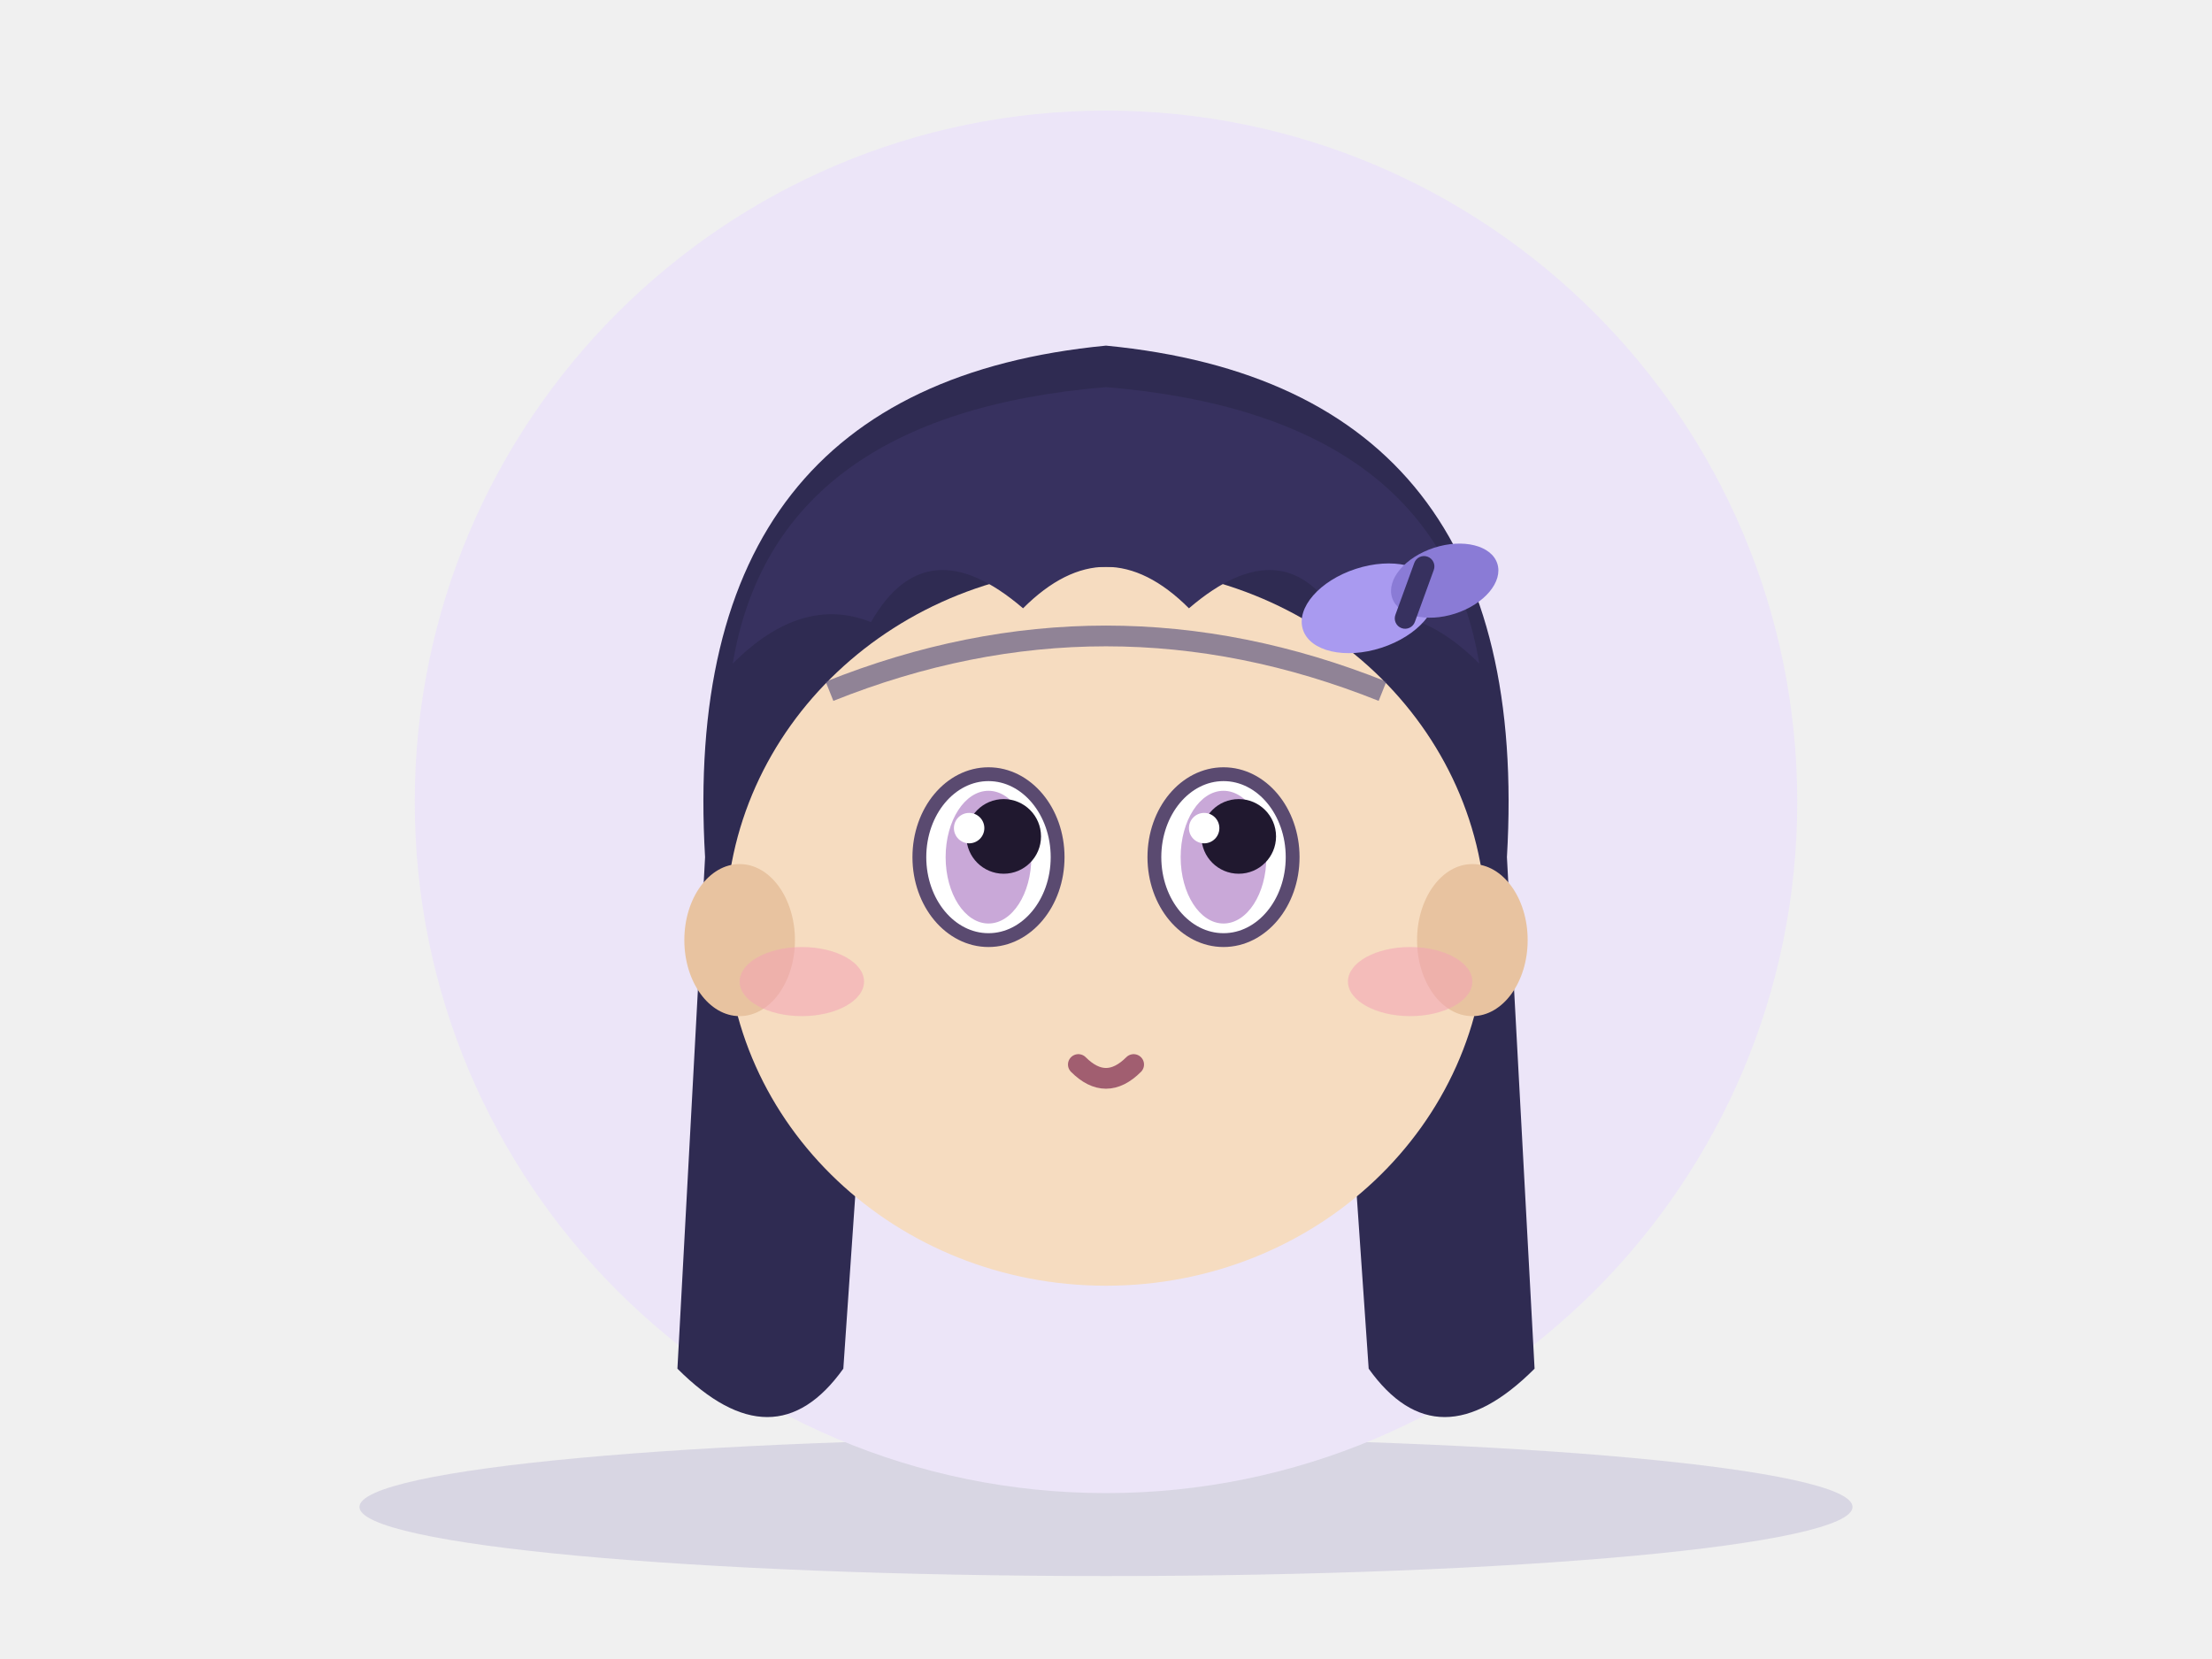
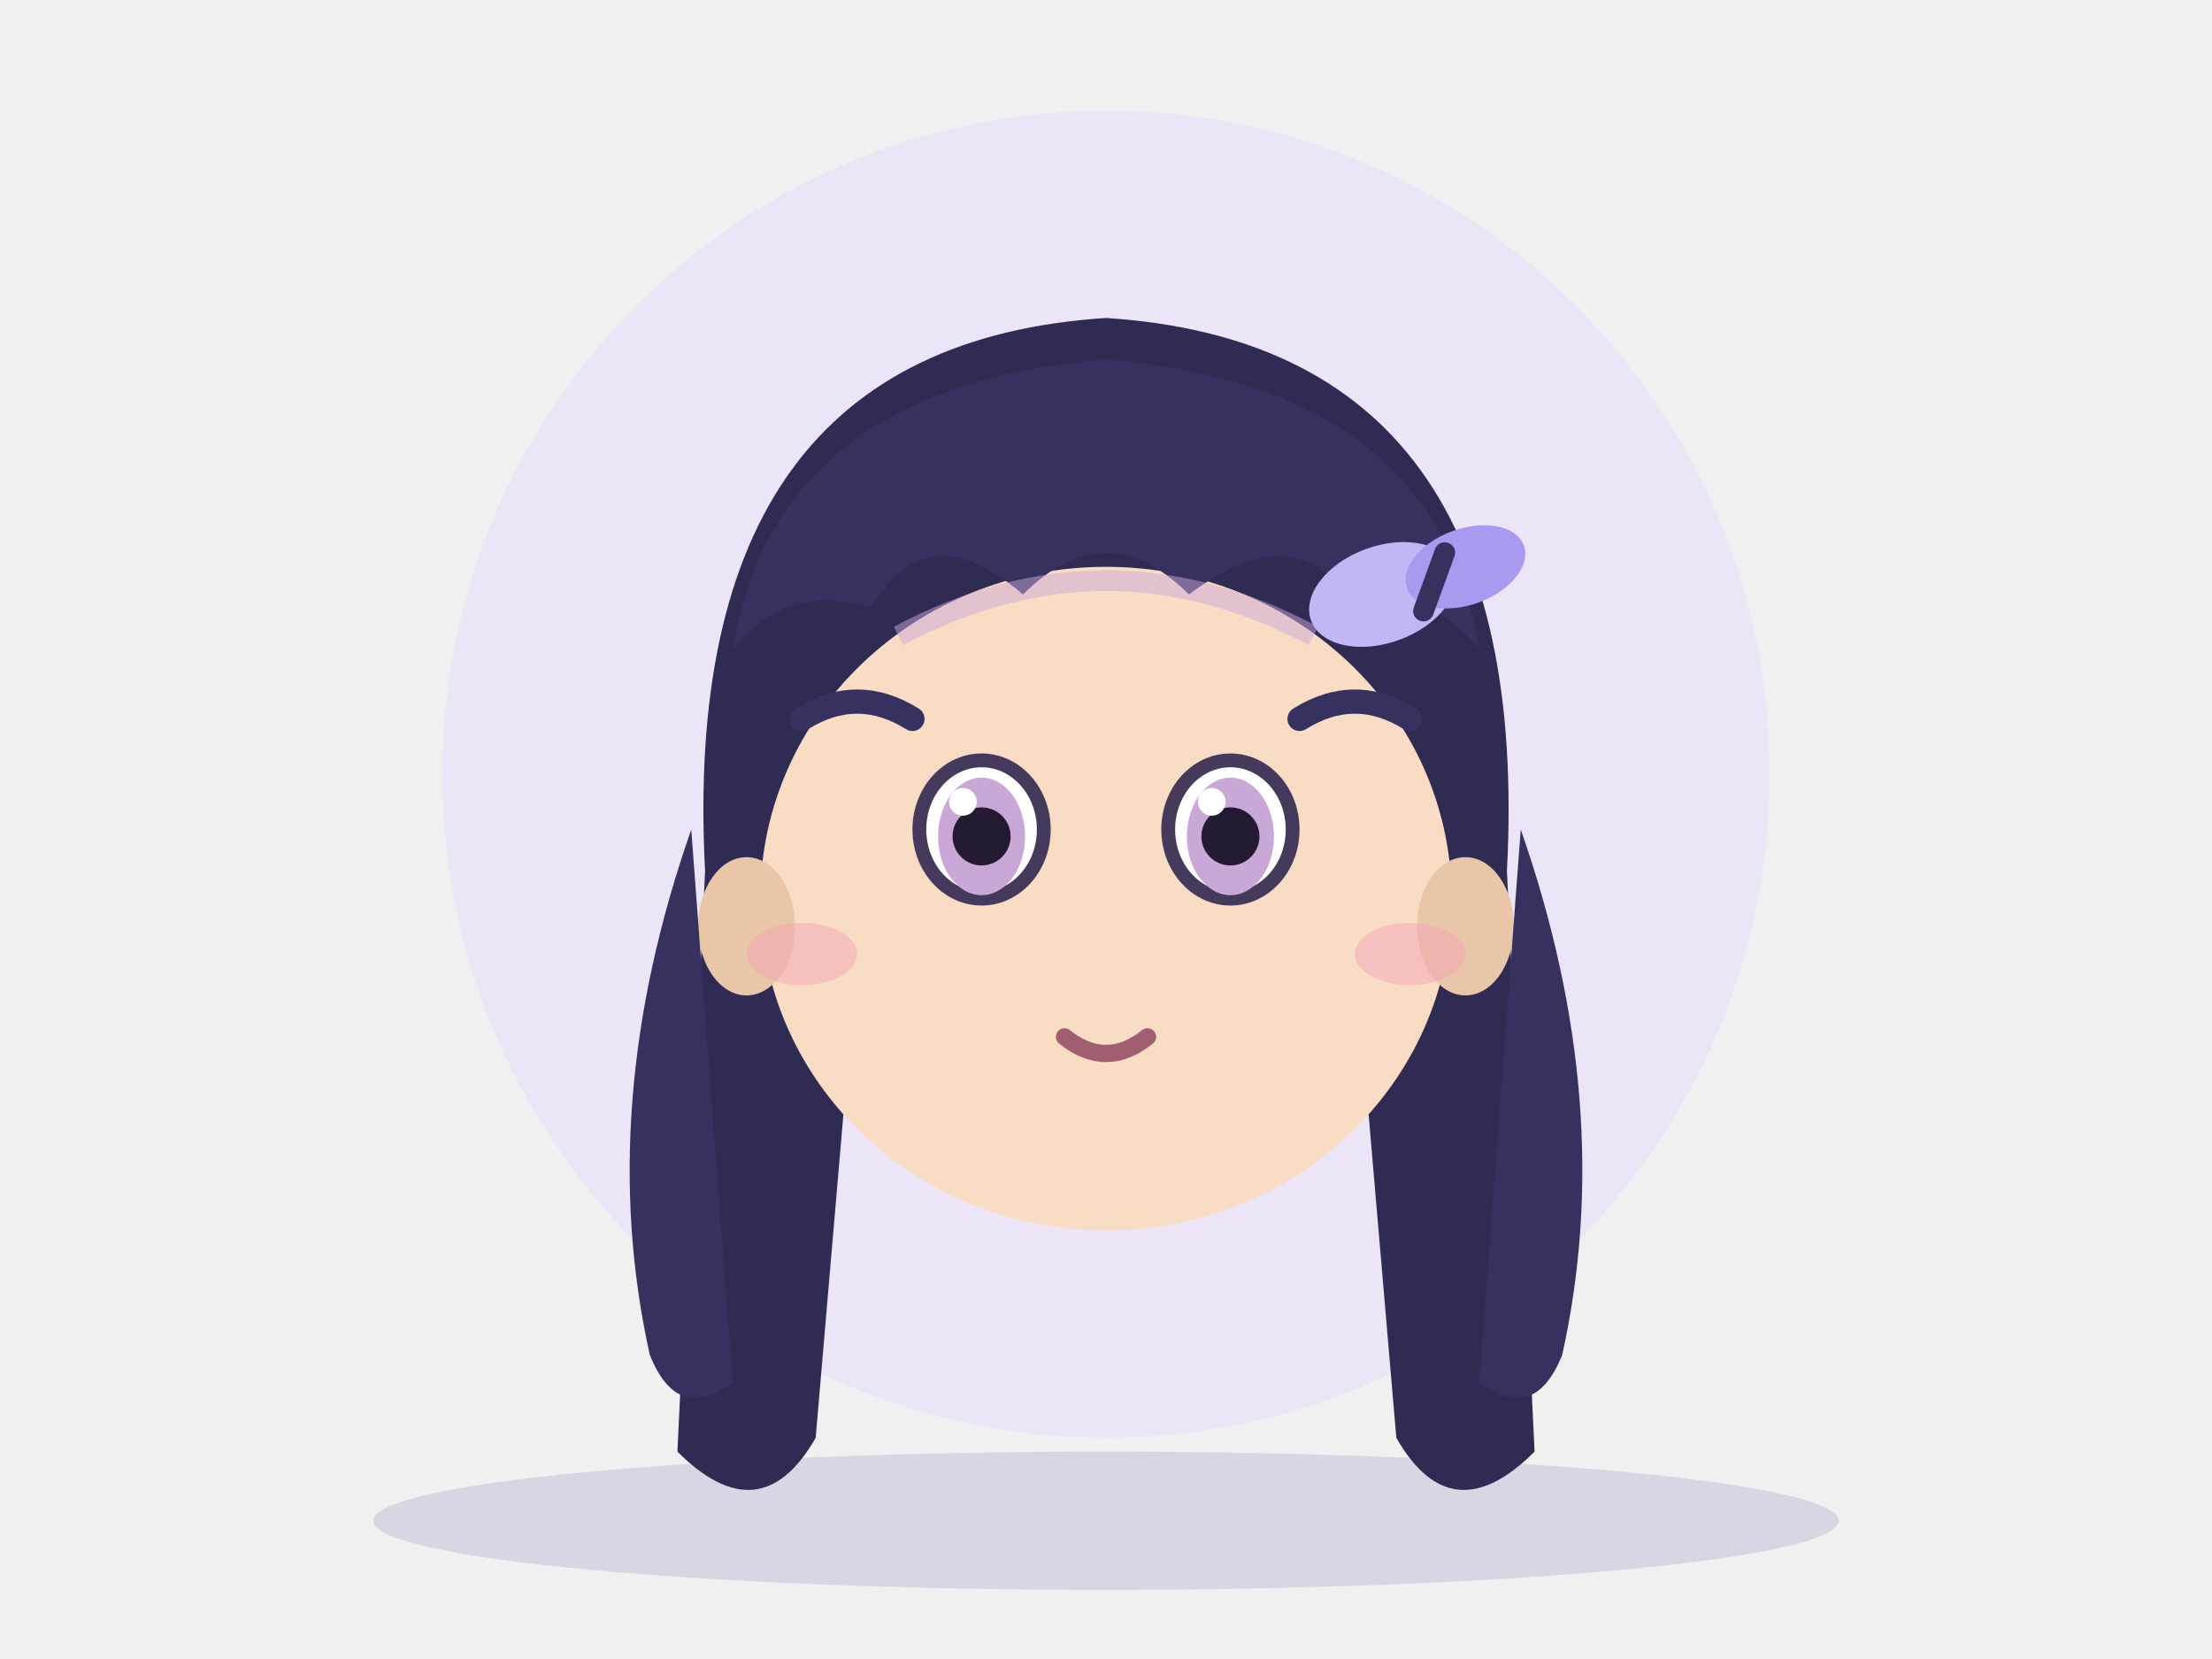
<svg xmlns="http://www.w3.org/2000/svg" viewBox="0 0 320 240" role="img">
-   <ellipse cx="160" cy="218" rx="108" ry="10" fill="#7a6fae" opacity=".2" />
-   <circle cx="160" cy="116" r="100" fill="#ece5f8" />
-   <path d="M102 124 Q98 56 160 50 Q222 56 218 124 L222 198 Q208 212 198 198 L194 140 126 140 122 198 Q112 212 98 198Z" fill="#2f2b52" />
-   <ellipse cx="160" cy="134" rx="55" ry="52" fill="#f6dcc0" />
-   <ellipse cx="107" cy="136" rx="8" ry="11" fill="#e8c3a0" />
-   <ellipse cx="213" cy="136" rx="8" ry="11" fill="#e8c3a0" />
-   <path d="M106 96 Q112 60 160 56 Q208 60 214 96 Q204 86 194 90 Q186 76 172 88 Q160 76 148 88 Q134 76 126 90 Q116 86 106 96Z" fill="#37315f" />
-   <path d="M120 100 Q160 84 200 100" stroke="#4d477a" stroke-width="3" fill="none" opacity=".6" />
+   <ellipse cx="160" cy="220" rx="106" ry="10" fill="#7a6fae" opacity=".2" />
+   <circle cx="160" cy="112" r="96" fill="#ece5f8" />
+   <path d="M102 126 Q98 50 160 46 Q222 50 218 126 L222 210 Q210 222 202 208 L196 138 124 138 118 208 Q110 222 98 210Z" fill="#2f2b52" />
+   <ellipse cx="160" cy="130" rx="50" ry="48" fill="#f8dcc4" />
+   <ellipse cx="108" cy="134" rx="7" ry="10" fill="#eac6a8" />
+   <ellipse cx="212" cy="134" rx="7" ry="10" fill="#eac6a8" />
+   <path d="M106 94 Q112 56 160 52 Q208 56 214 94 Q206 84 196 88 Q188 74 172 86 Q160 74 148 86 Q134 74 126 88 Q114 84 106 94Z" fill="#37315f" />
+   <path d="M100 120 Q86 160 94 196 Q98 206 106 200" fill="#37315f" />
+   <path d="M220 120 Q234 160 226 196 Q222 206 214 200" fill="#37315f" />
+   <path d="M108 96 Q112 60 160 56 Q208 60 212 96 Q204 86 194 90 Q186 76 172 88 Q160 76 148 88 Q134 76 126 90 Q116 86 108 96Z" fill="#37315f" opacity="0" />
+   <path d="M130 92 Q160 76 190 92" stroke="#c9a8d8" stroke-width="3" fill="none" opacity=".5" />
  <g>
-     <ellipse cx="198" cy="88" rx="10" ry="6" fill="#a99af0" transform="rotate(-18 198 88)" />
-     <ellipse cx="209" cy="84" rx="8" ry="5" fill="#8a7bd6" transform="rotate(-18 209 84)" />
-     <rect x="203" y="80" width="3" height="11" rx="1.5" fill="#37315f" transform="rotate(20 204 86)" />
+     <ellipse cx="200" cy="86" rx="11" ry="7" fill="#c3b6f5" transform="rotate(-20 200 86)" />
+     <ellipse cx="212" cy="82" rx="9" ry="5.5" fill="#a99af0" transform="rotate(-20 212 82)" />
+     <rect x="206" y="78" width="3" height="12" rx="1.5" fill="#37315f" transform="rotate(20 207 84)" />
  </g>
-   <ellipse cx="143" cy="124" rx="10" ry="12" fill="#fff" stroke="#5a4a70" stroke-width="2" />
-   <ellipse cx="143" cy="124" rx="6.2" ry="9.6" fill="#c9a8d8" />
-   <circle cx="145.2" cy="121.0" r="5.4" fill="#20182f" />
-   <circle cx="140.2" cy="119.8" r="2.2" fill="#fff" />
-   <ellipse cx="177" cy="124" rx="10" ry="12" fill="#fff" stroke="#5a4a70" stroke-width="2" />
-   <ellipse cx="177" cy="124" rx="6.2" ry="9.6" fill="#c9a8d8" />
-   <circle cx="179.2" cy="121.0" r="5.4" fill="#20182f" />
-   <circle cx="174.2" cy="119.8" r="2.2" fill="#fff" />
-   <path d="M156 154 Q160 158 164 154" stroke="#a15e70" stroke-width="3" fill="none" stroke-linecap="round" />
-   <ellipse cx="116" cy="142" rx="9" ry="5" fill="#f2a3b5" opacity=".55" />
-   <ellipse cx="204" cy="142" rx="9" ry="5" fill="#f2a3b5" opacity=".55" />
+   <ellipse cx="142.0" cy="120" rx="9" ry="10" fill="#fff" stroke="#453a5c" stroke-width="2" />
+   <ellipse cx="142.0" cy="121" rx="6.3" ry="8.5" fill="#c9a8d8" />
+   <circle cx="142.0" cy="121" r="4.2" fill="#241b33" />
+   <circle cx="139.3" cy="116.0" r="2.0" fill="#fff" />
+   <ellipse cx="178.0" cy="120" rx="9" ry="10" fill="#fff" stroke="#453a5c" stroke-width="2" />
+   <ellipse cx="178.0" cy="121" rx="6.3" ry="8.5" fill="#c9a8d8" />
+   <circle cx="178.0" cy="121" r="4.2" fill="#241b33" />
+   <circle cx="175.3" cy="116.0" r="2.0" fill="#fff" />
+   <path d="M116 104 q8 -5 16 0" stroke="#37315f" stroke-width="3.5" fill="none" stroke-linecap="round" transform="rotate(0 160 104)" />
+   <path d="M188 104 q8 -5 16 0" stroke="#37315f" stroke-width="3.5" fill="none" stroke-linecap="round" transform="rotate(0 160 104)" />
+   <path d="M154 150 Q160 154.8 166 150" stroke="#a15e70" stroke-width="2.5" fill="none" stroke-linecap="round" />
+   <ellipse cx="116" cy="138" rx="8" ry="4.5" fill="#f2a3b5" opacity=".5" />
+   <ellipse cx="204" cy="138" rx="8" ry="4.5" fill="#f2a3b5" opacity=".5" />
</svg>
